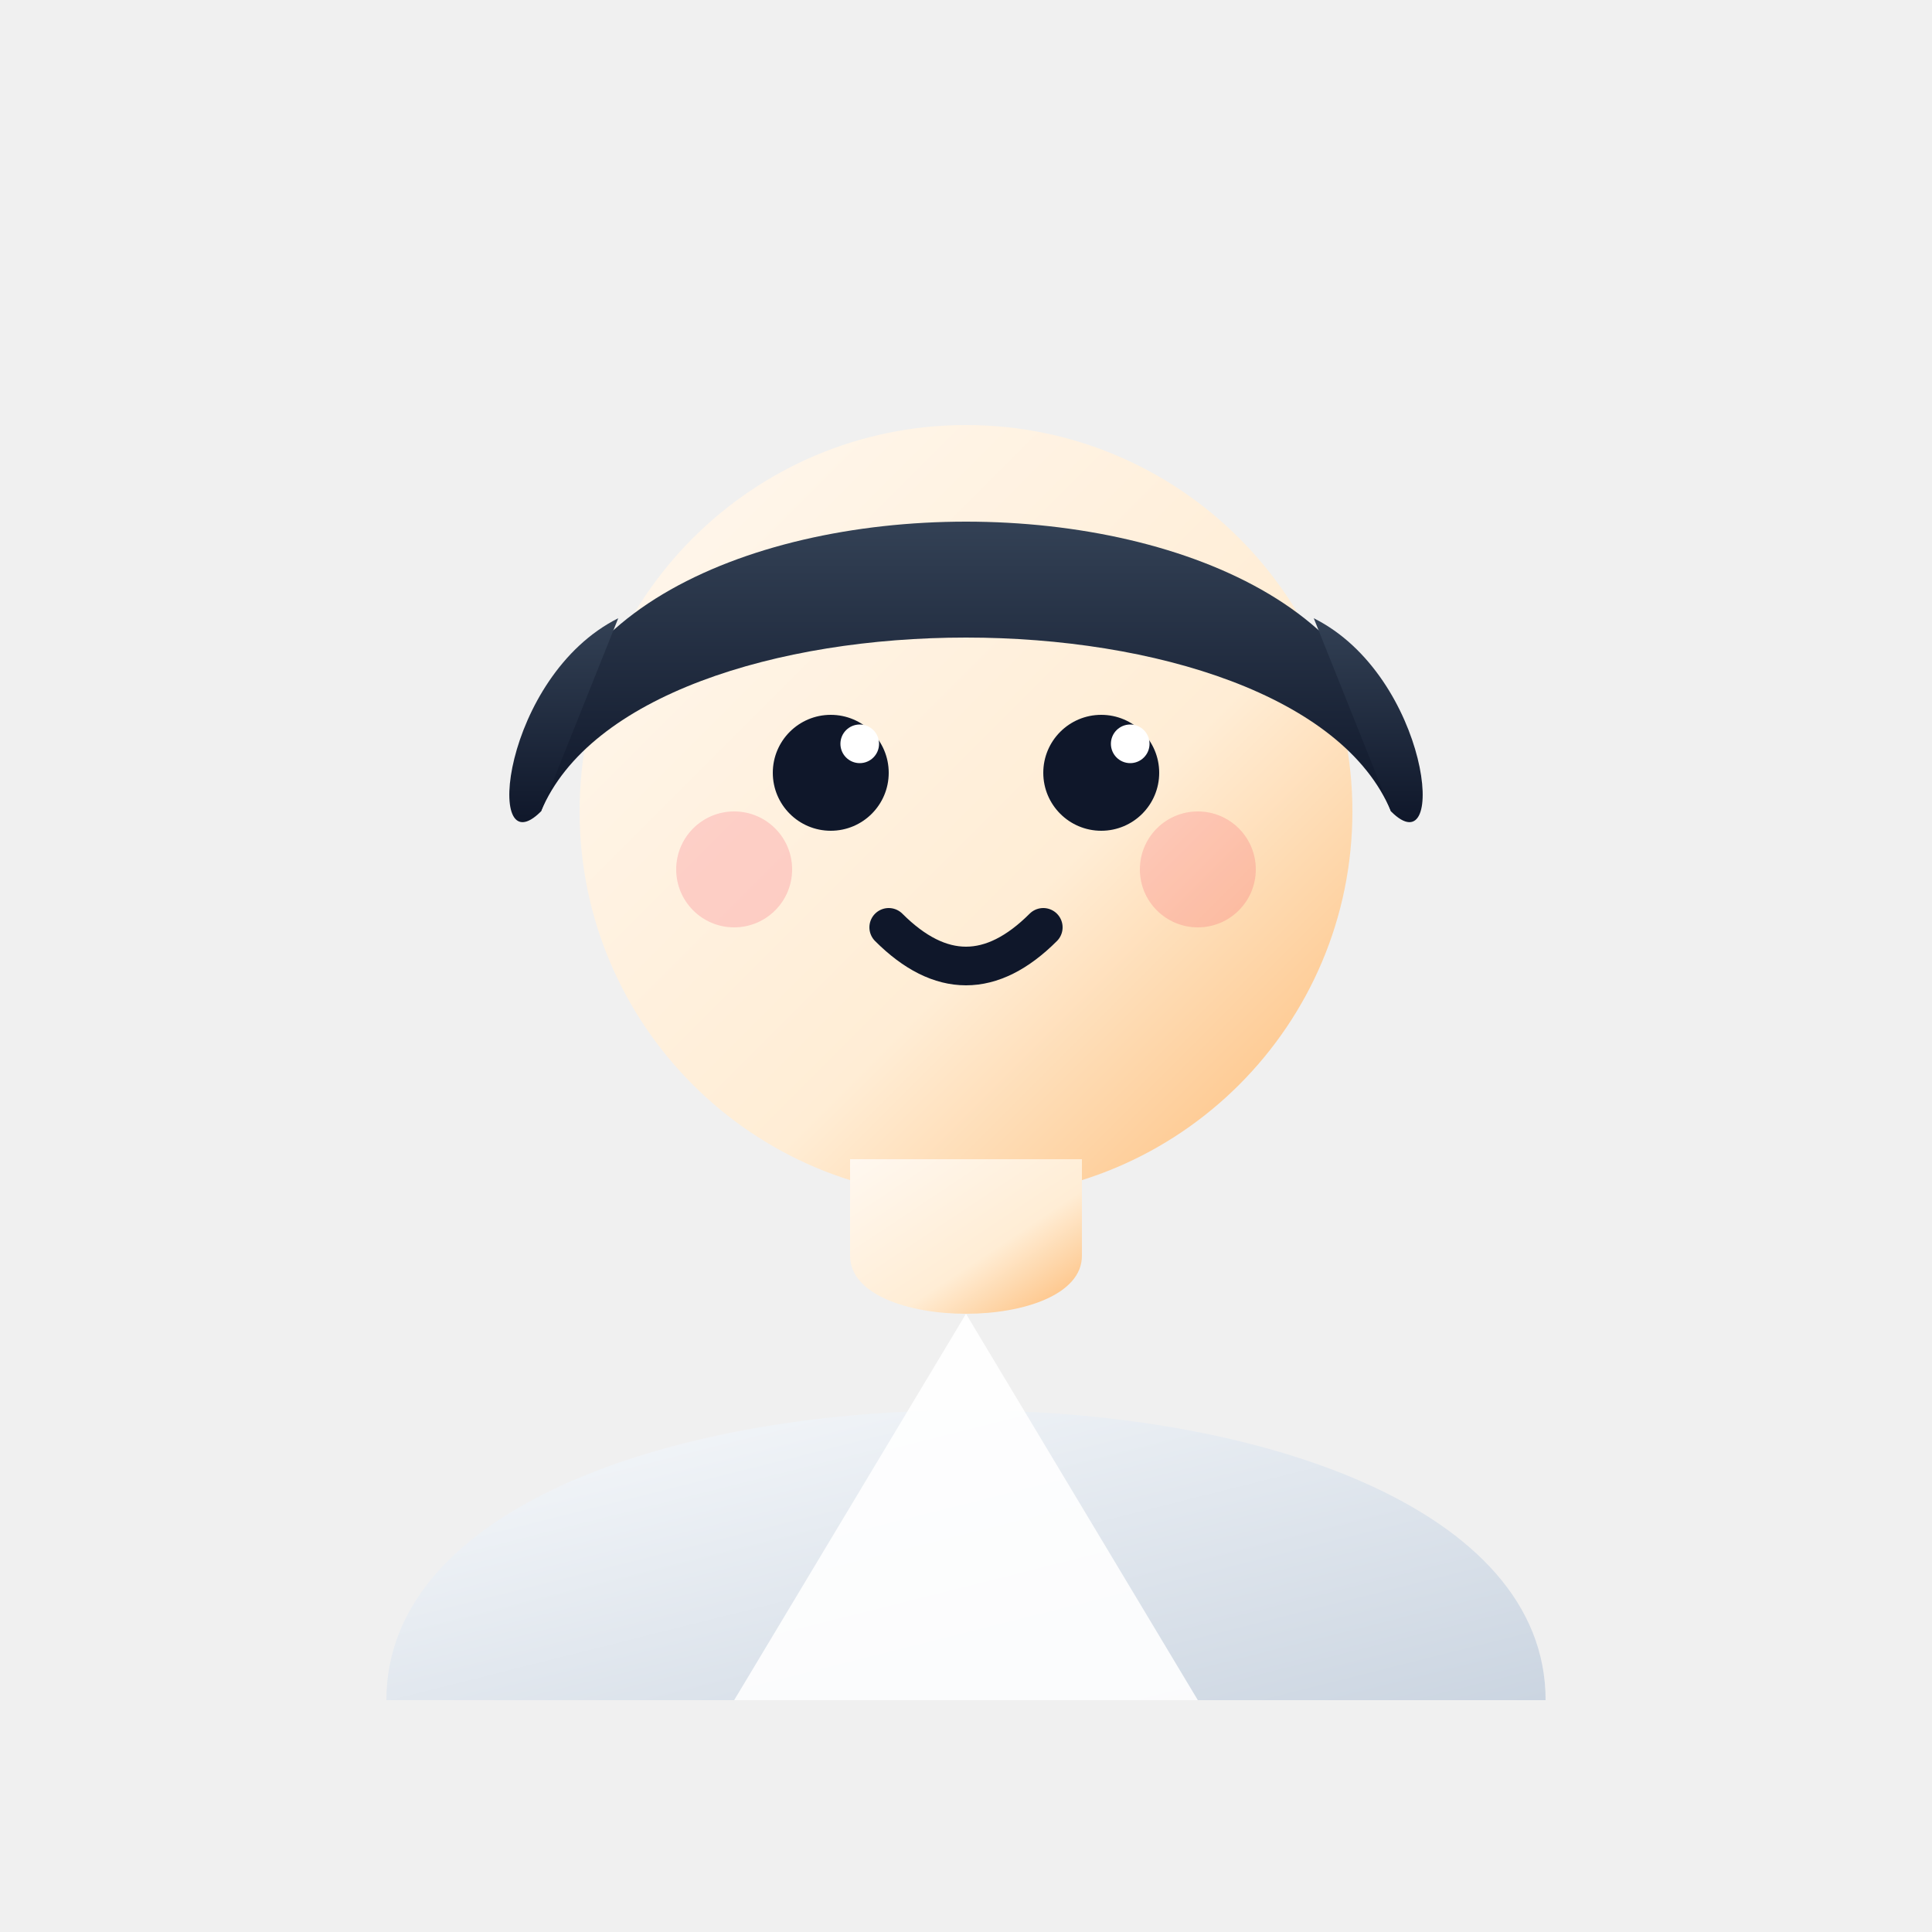
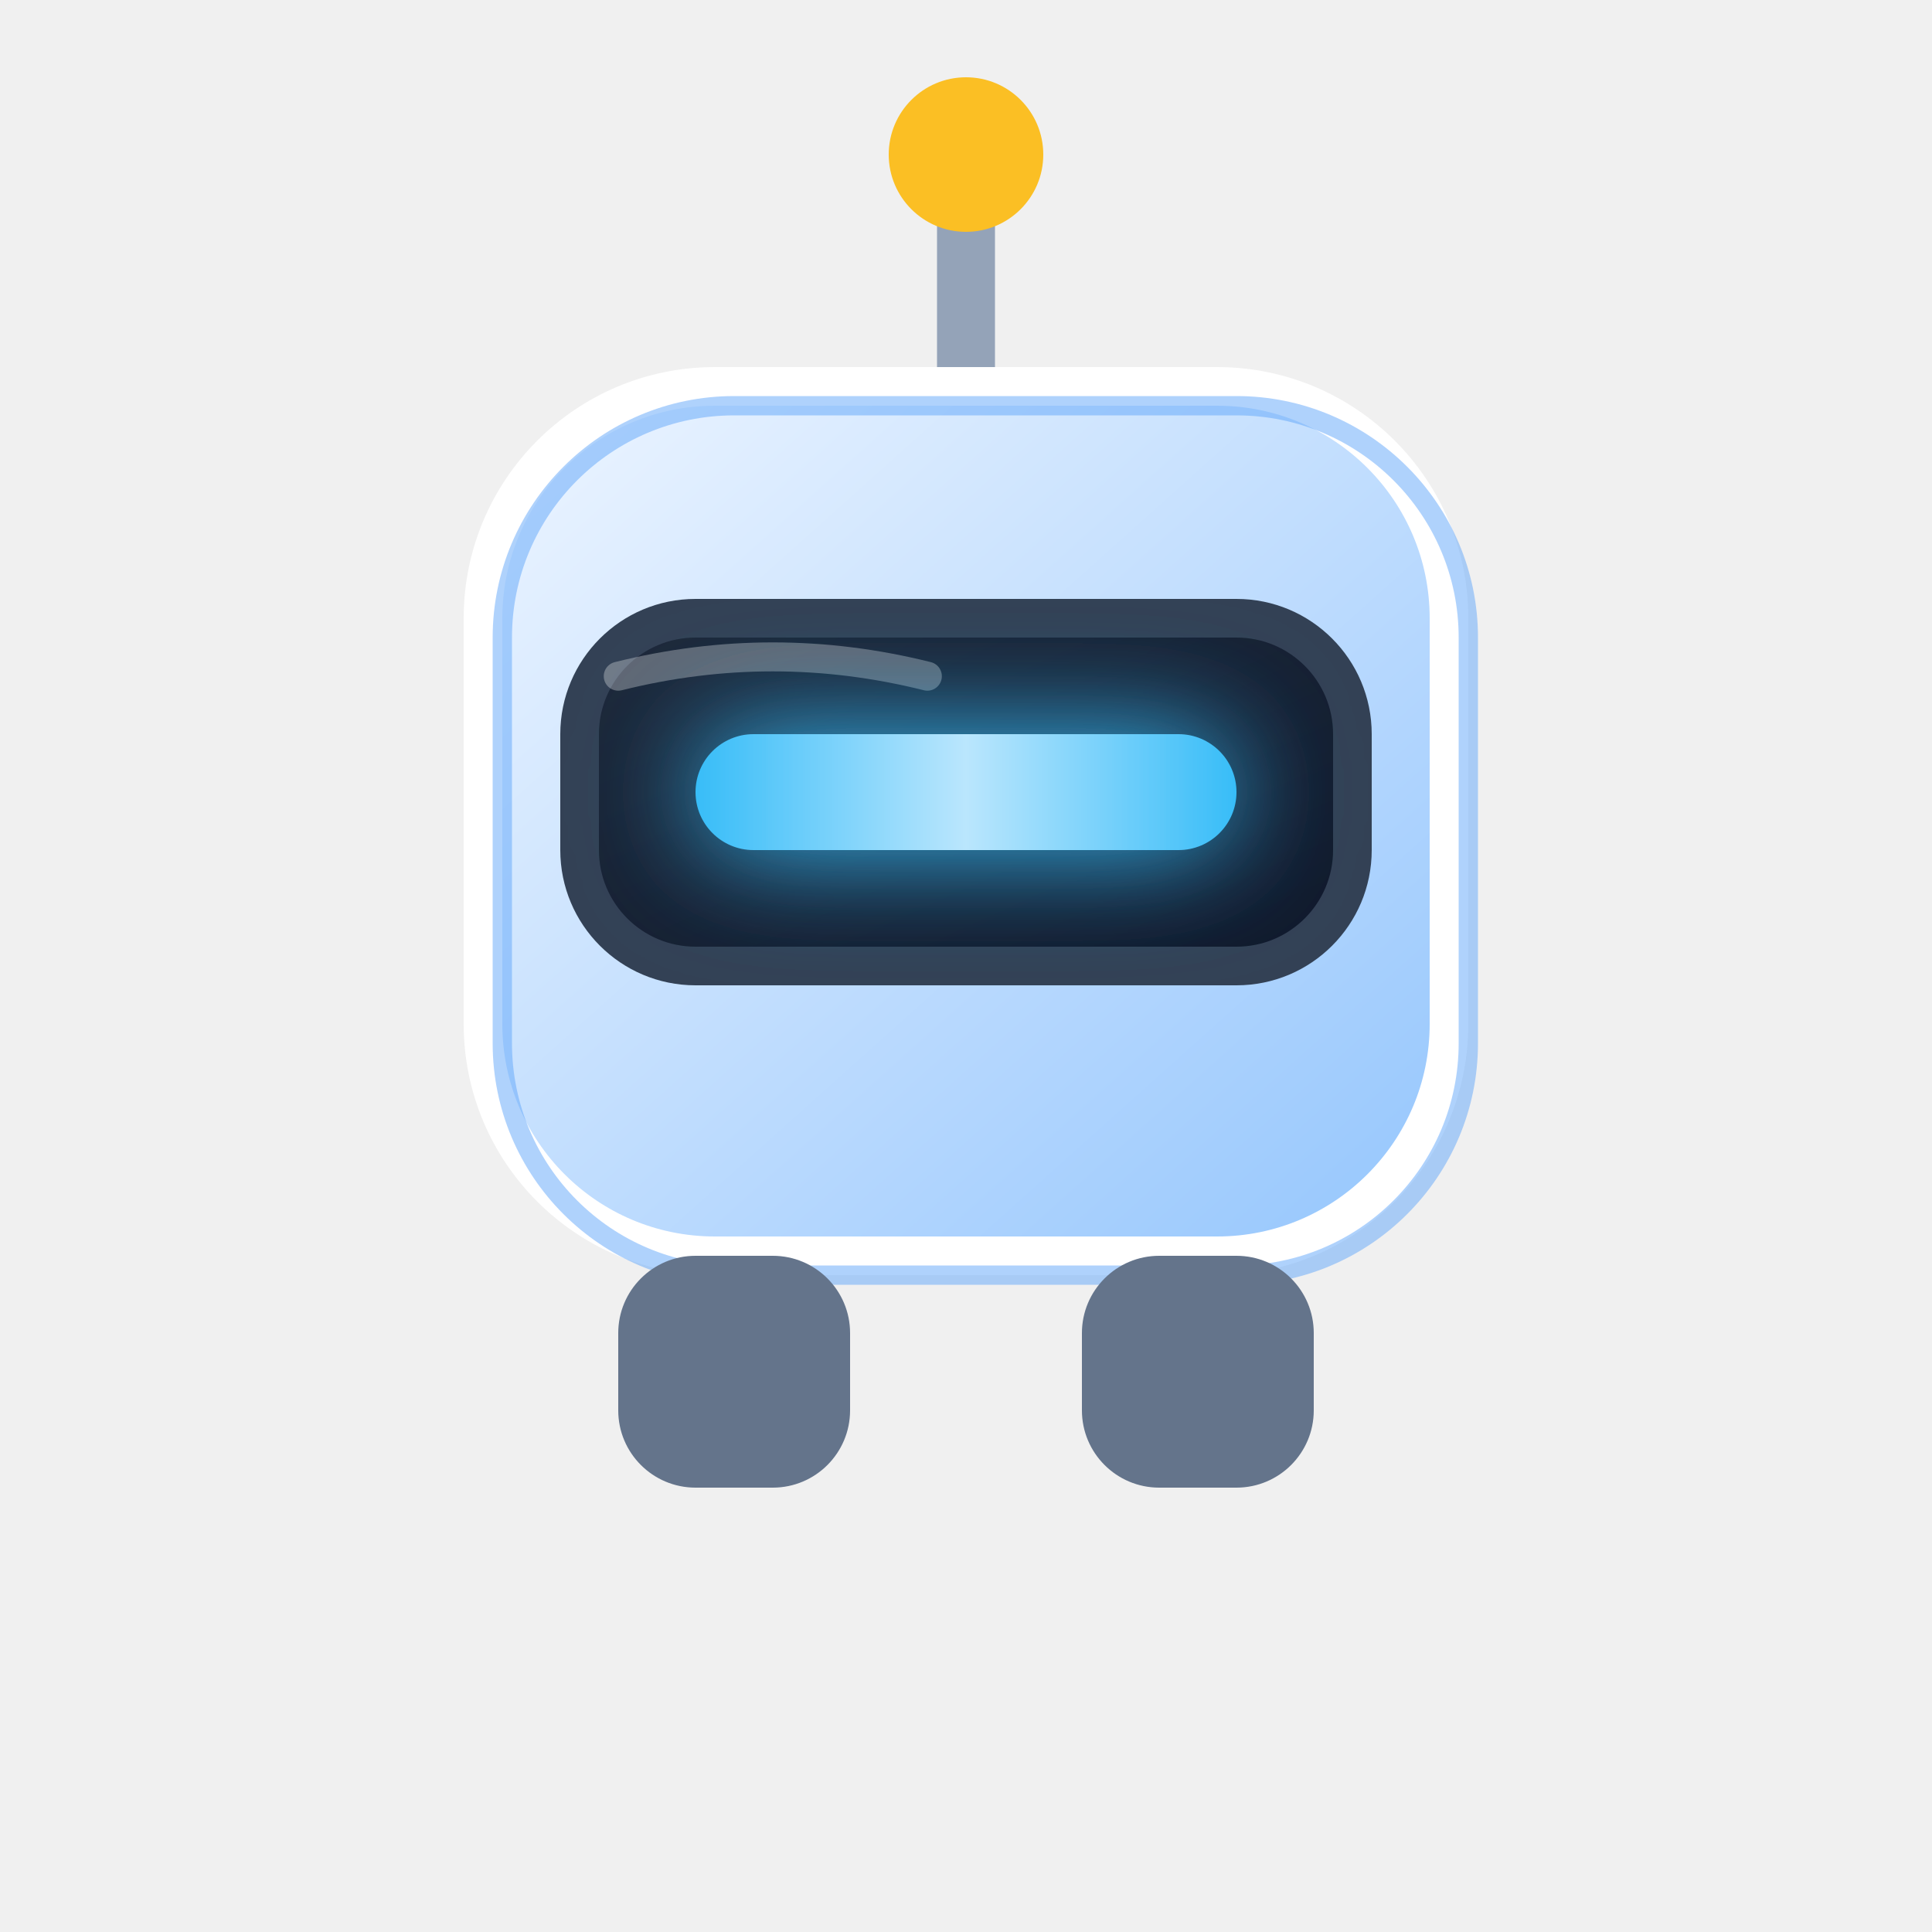
- <svg xmlns="http://www.w3.org/2000/svg" viewBox="0 0 100 100">
+ <svg xmlns="http://www.w3.org/2000/svg" viewBox="0 0 100 100" width="100%" height="100%">
  <defs>
-     <linearGradient id="skinGrad" x1="0%" y1="0%" x2="100%" y2="100%">
-       <stop offset="0%" stop-color="#fff8f0" />
-       <stop offset="60%" stop-color="#ffedd5" />
-       <stop offset="100%" stop-color="#fdba74" />
+     <linearGradient id="botBody" x1="0%" y1="0%" x2="100%" y2="100%">
+       <stop offset="0%" stop-color="#eff6ff" />
+       <stop offset="100%" stop-color="#93c5fd" />
    </linearGradient>
-     <linearGradient id="hairGrad" x1="0%" y1="0%" x2="0%" y2="100%">
-       <stop offset="0%" stop-color="#334155" />
+     <linearGradient id="visorGrad" x1="0%" y1="0%" x2="100%" y2="100%">
+       <stop offset="0%" stop-color="#1e293b" />
      <stop offset="100%" stop-color="#0f172a" />
    </linearGradient>
-     <linearGradient id="shirtGrad" x1="0%" y1="0%" x2="100%" y2="100%">
-       <stop offset="0%" stop-color="#f8fafc" />
-       <stop offset="100%" stop-color="#cbd5e1" />
+     <linearGradient id="eyeGlow" x1="0%" y1="0%" x2="100%" y2="0%">
+       <stop offset="0%" stop-color="#38bdf8" />
+       <stop offset="50%" stop-color="#bae6fd" />
+       <stop offset="100%" stop-color="#38bdf8" />
    </linearGradient>
  </defs>
-   <circle cx="50" cy="42" r="20" fill="url(#skinGrad)" />
-   <path d="M28 42 C26 22, 74 22, 72 42 C67 30, 33 30, 28 42 Z" fill="url(#hairGrad)" />
-   <path d="M28 42 C25 45, 26 35, 32 32" fill="url(#hairGrad)" />
-   <path d="M72 42 C75 45, 74 35, 68 32" fill="url(#hairGrad)" />
-   <circle cx="43" cy="40" r="3" fill="#0f172a" />
-   <circle cx="57" cy="40" r="3" fill="#0f172a" />
-   <circle cx="44.5" cy="38.5" r="1" fill="#ffffff" />
-   <circle cx="58.5" cy="38.5" r="1" fill="#ffffff" />
-   <circle cx="38" cy="45" r="3" fill="#f43f5e" opacity="0.2" />
-   <circle cx="62" cy="45" r="3" fill="#f43f5e" opacity="0.2" />
-   <path d="M46 48 Q50 52 54 48" fill="none" stroke="#0f172a" stroke-dasharray="none" stroke-width="2" stroke-linecap="round" />
-   <path d="M44 60 L44 65 C44 69, 56 69, 56 65 L56 60 Z" fill="url(#skinGrad)" />
-   <path d="M20 88 C20 68, 80 68, 80 88 Z" fill="url(#shirtGrad)" />
-   <path d="M38 88 L50 68 L62 88 Z" fill="#ffffff" opacity="0.9" />
+   <line x1="50" y1="20" x2="50" y2="10" stroke="#94a3b8" stroke-width="3" stroke-linecap="round" />
+   <circle cx="50" cy="8" r="4" fill="#fbbf24" />
+   <rect x="25" y="20" width="50" height="45" rx="12" fill="url(#botBody)" stroke="#ffffff" stroke-width="2" />
+   <rect x="25" y="20" width="50" height="45" rx="12" fill="none" stroke="#60a5fa" stroke-width="1" transform="translate(1, 1)" opacity="0.5" />
+   <rect x="30" y="32" width="40" height="18" rx="6" fill="url(#visorGrad)" stroke="#334155" stroke-width="2" />
+   <path d="M 32 35 Q 40 33 48 35" fill="none" stroke="#ffffff" stroke-width="1.5" opacity="0.3" stroke-linecap="round" />
+   <rect x="36" y="38" width="28" height="6" rx="3" fill="url(#eyeGlow)" style="filter: drop-shadow(0 0 3px #38bdf8);" />
+   <rect x="32" y="65" width="12" height="12" rx="4" fill="#64748b" />
+   <rect x="56" y="65" width="12" height="12" rx="4" fill="#64748b" />
</svg>
